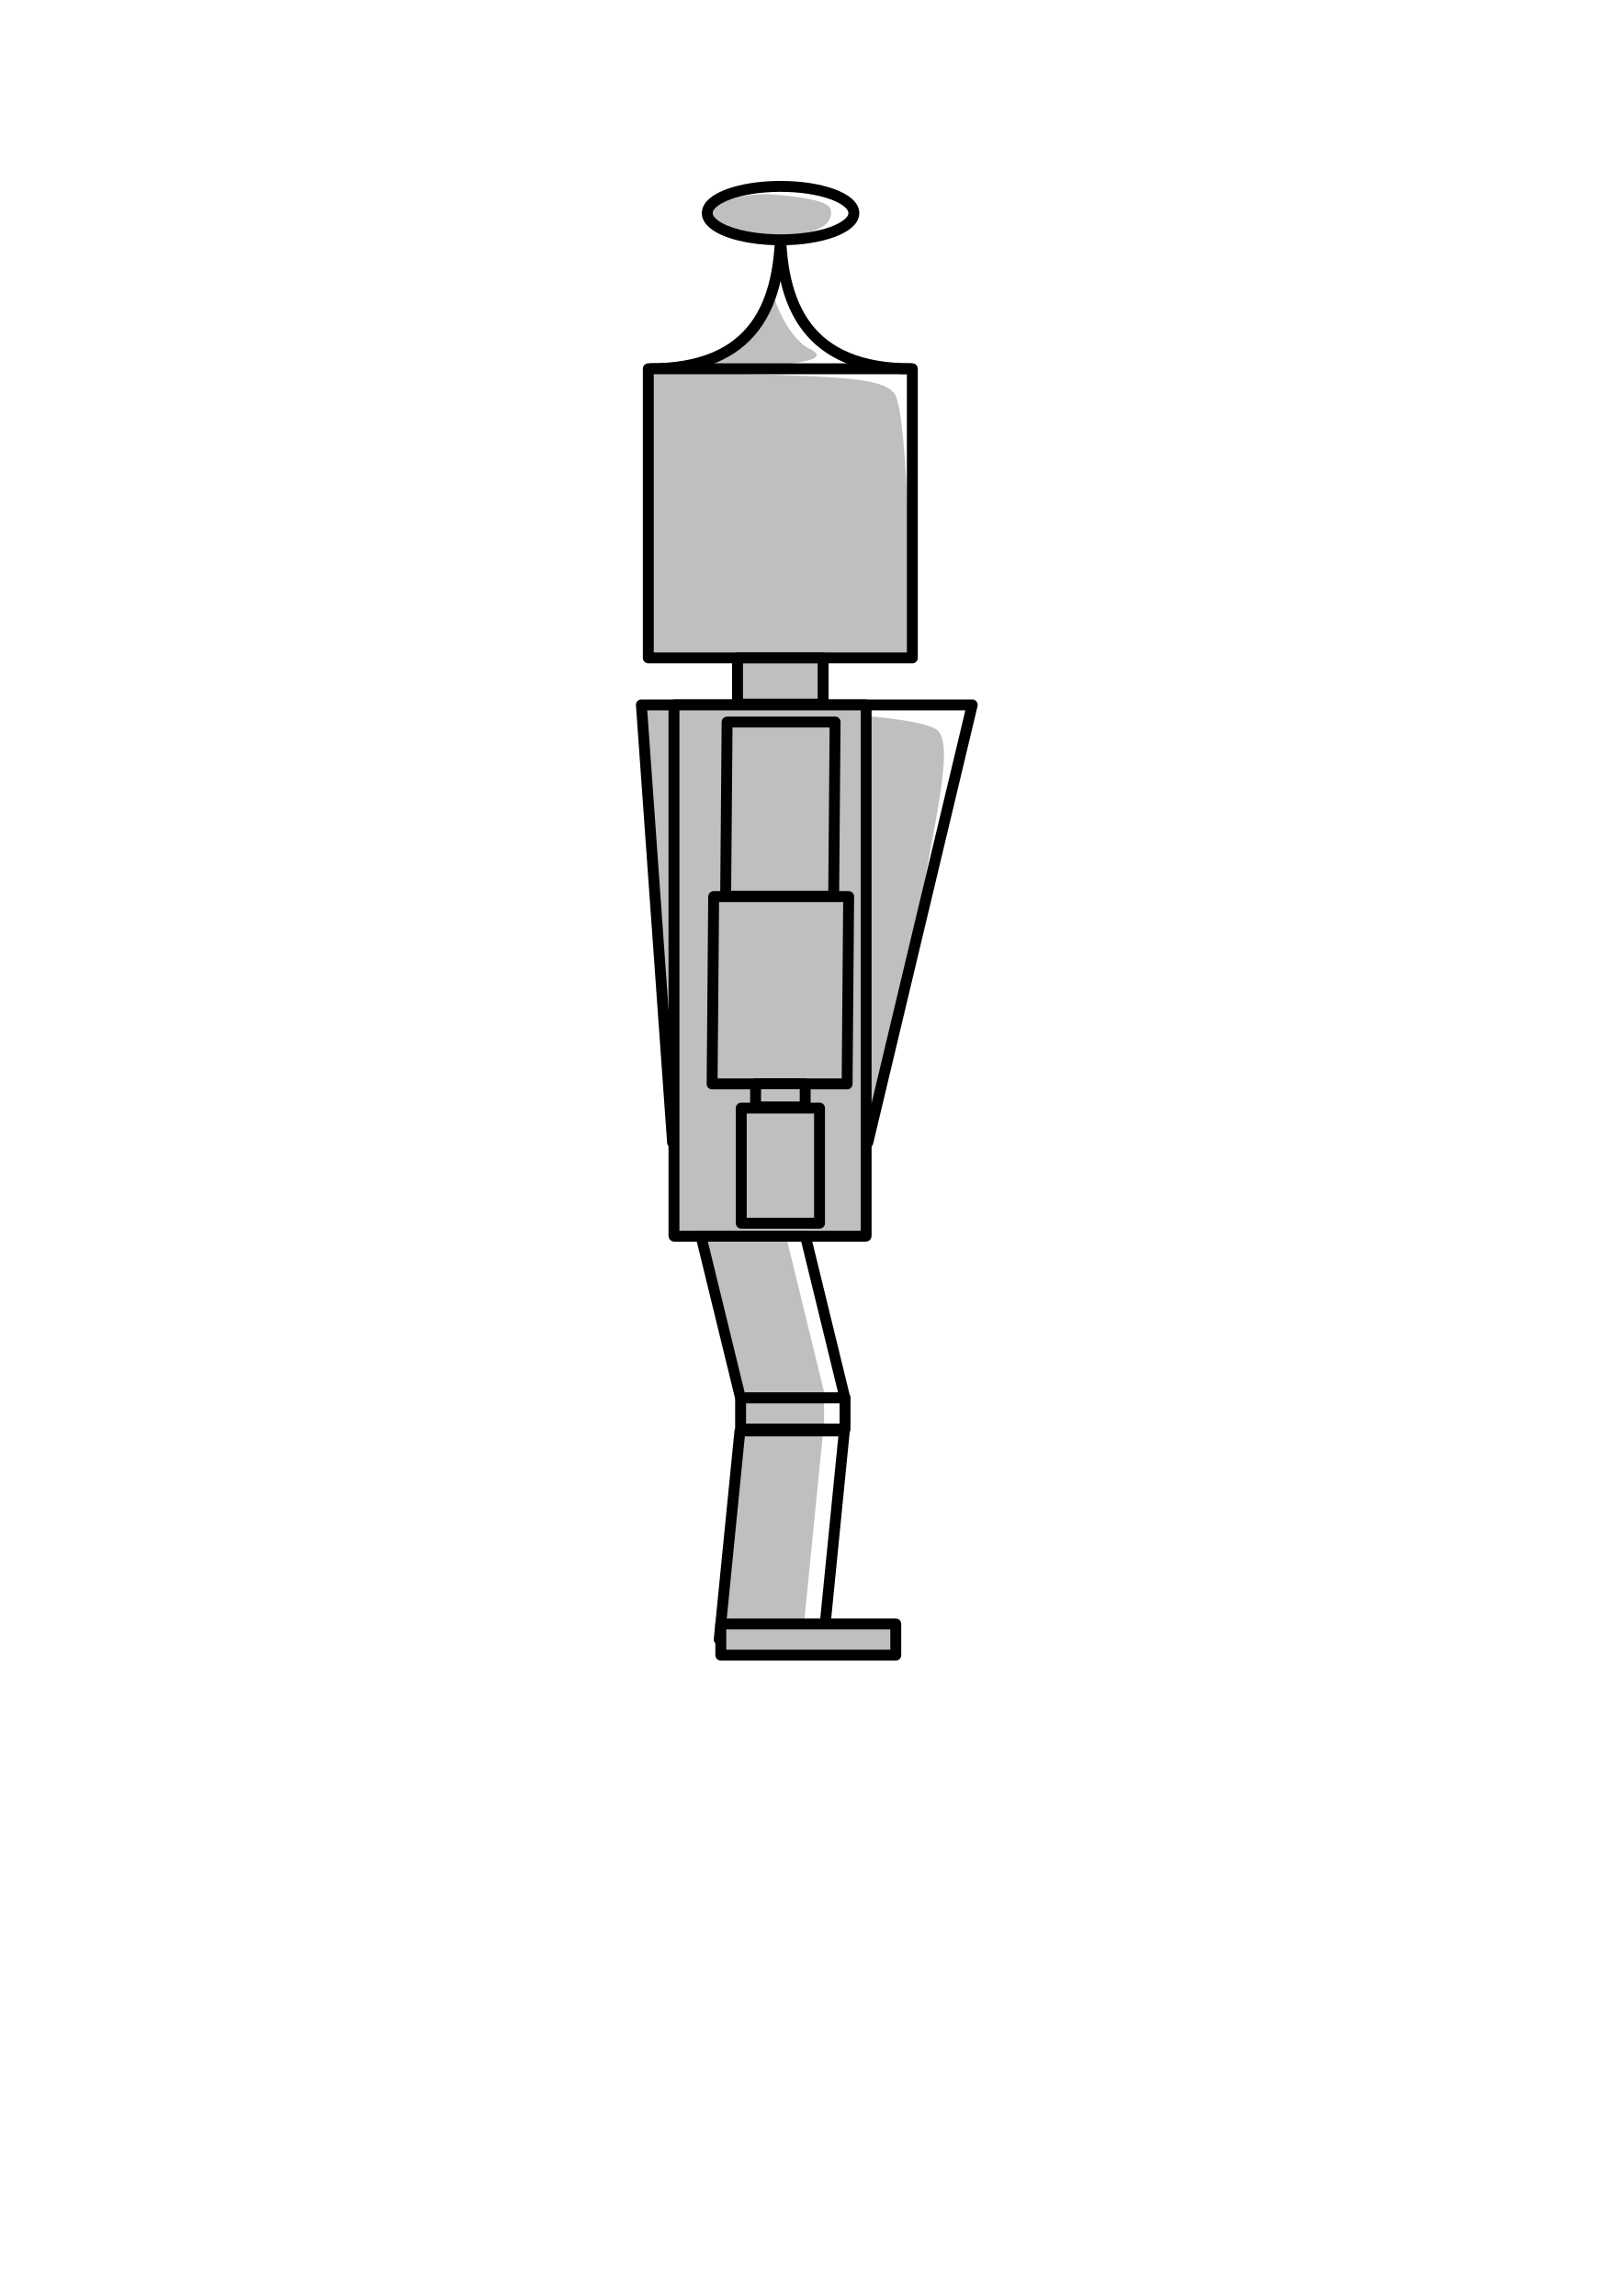
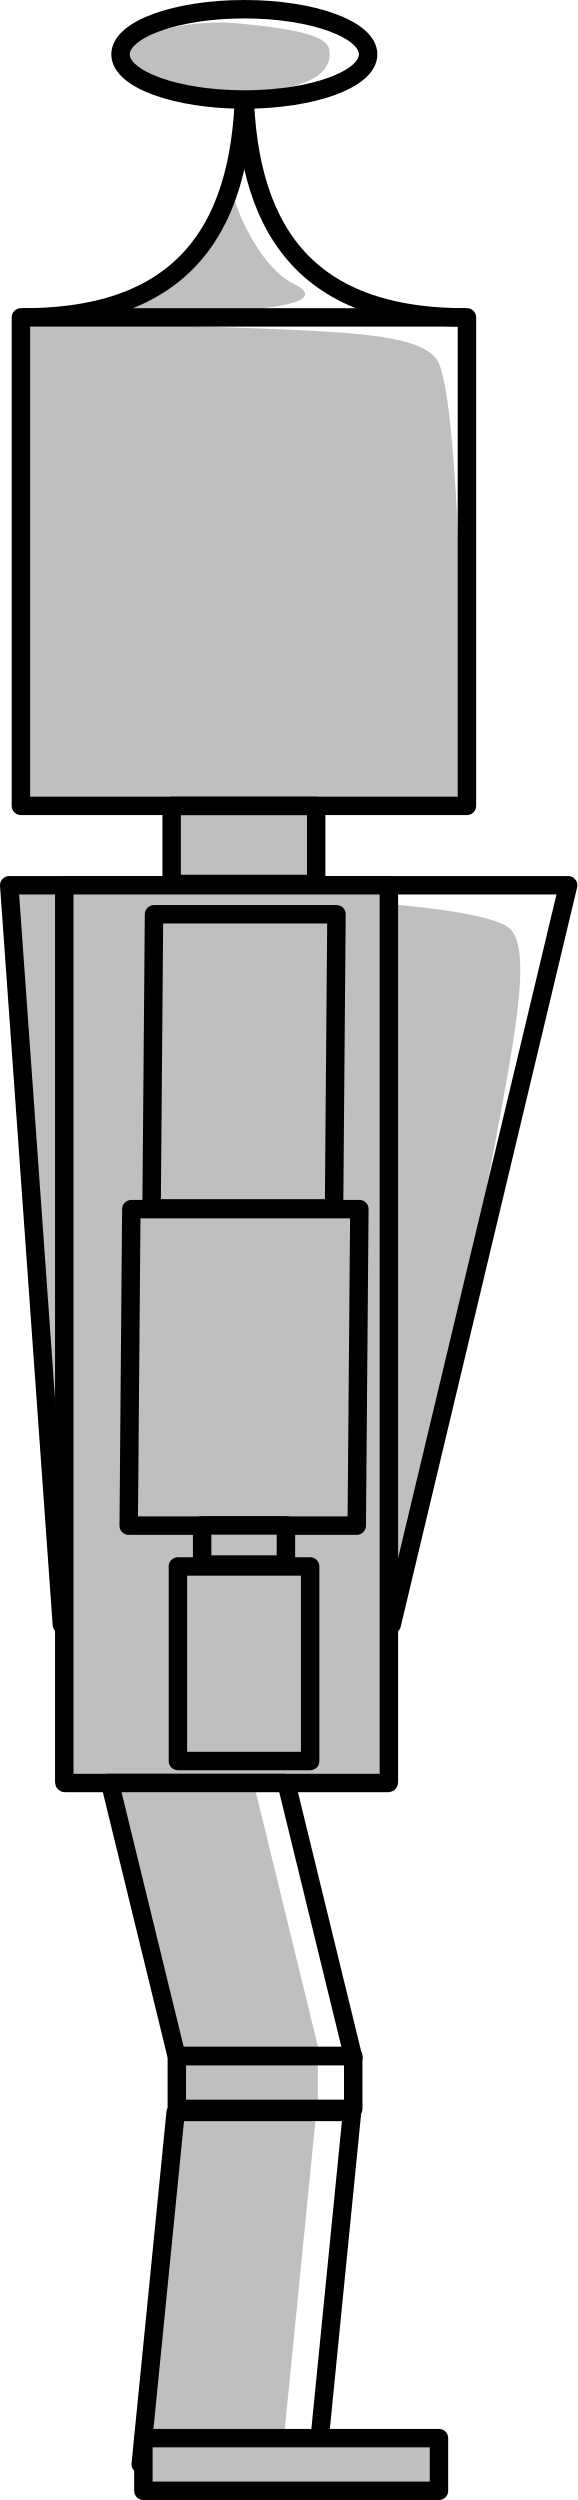
- <svg xmlns="http://www.w3.org/2000/svg" width="210mm" height="297mm" viewBox="0 0 744.094 1052.362" id="svg2" version="1.1">
+ <svg xmlns="http://www.w3.org/2000/svg" width="44.204mm" height="191.406mm" viewBox="0 0 156.627 678.209" id="svg2" version="1.1">
  <defs id="defs4" />
-   <g id="layer1">
+   <g id="layer1" transform="translate(-291.4266,-82.92159)">
    <g id="g5904" transform="translate(-236.3757,0)">
      <rect transform="matrix(1,0,-0.09881516,0.9951058,0,0)" y="659.155" x="640.163" height="95.826" width="38.571" id="rect4543-3-9-8-3" style="opacity:1;fill:#bfbfbf;fill-opacity:1;fill-rule:nonzero;stroke:none;stroke-width:5.012;stroke-linejoin:round;stroke-miterlimit:4;stroke-dasharray:none;stroke-dashoffset:0;stroke-opacity:1" />
      <rect y="640.755" x="576.429" height="14.286" width="37.589" id="rect4543-7-1-6-5" style="opacity:1;fill:#bfbfbf;fill-opacity:1;fill-rule:nonzero;stroke:none;stroke-width:5;stroke-linejoin:round;stroke-miterlimit:4;stroke-dasharray:none;stroke-dashoffset:0;stroke-opacity:1" />
      <rect transform="matrix(1,0,0.2370506,0.9714973,0,0)" y="583.097" x="419.079" height="76.21" width="39.271" id="rect4543-35-9-4" style="opacity:1;fill:#bfbfbf;fill-opacity:1;fill-rule:nonzero;stroke:none;stroke-width:5.073;stroke-linejoin:round;stroke-miterlimit:4;stroke-dasharray:none;stroke-dashoffset:0;stroke-opacity:1" />
      <g transform="translate(0.09567642,0)" id="g5635">
        <g id="g5603">
          <g transform="translate(237.2772,-0.4771635)" id="g4425-7">
            <g id="g4179-8">
              <path id="path4173-2" d="m 353.459,132.176 c -1.972,1.718 6.025,23.082 16.636,28.221 10.611,5.139 -7.813,7.145 -23.423,7.702 -7.718,0.747 -21.276,-0.126 -21.276,-0.126 l 1.263,-2.147 14.521,-9.218 z" style="fill:#bfbfbf;fill-opacity:1;fill-rule:evenodd;stroke:none;stroke-width:1px;stroke-linecap:butt;stroke-linejoin:miter;stroke-opacity:1" />
              <g id="g4167-1">
                <path style="fill:none;fill-rule:evenodd;stroke:#000000;stroke-width:5;stroke-linecap:butt;stroke-linejoin:miter;stroke-miterlimit:4;stroke-dasharray:none;stroke-opacity:1" d="m 296.606,169.503 c 23.667,0.036 38.933,-7.044 48.161,-19.241 9.228,-12.197 12.416,-29.51 11.926,-49.94" id="path4138-5" />
                <path style="fill:none;fill-rule:evenodd;stroke:#000000;stroke-width:5;stroke-linecap:butt;stroke-linejoin:miter;stroke-miterlimit:4;stroke-dasharray:none;stroke-opacity:1" d="m 416.815,169.503 c -23.667,0.036 -38.933,-7.044 -48.161,-19.241 -9.228,-12.197 -12.416,-29.51 -11.926,-49.94" id="path4138-8-5" />
              </g>
            </g>
            <g id="g4175-7">
              <path id="path4171-5" d="m 354.85,110.102 -22.315,-3.059 c -13.223,-7.586 -7.518,-8.396 -8.316,-11.534 1.774,-0.909 13.64,-7.347 31.054,-5.735 17.414,1.612 23.875,3.764 24.437,6.955 1.434,8.14 -9.401,10.928 -20.351,11.529 l -1.323,3.3" style="fill:#bfbfbf;fill-opacity:1;fill-rule:evenodd;stroke:none;stroke-width:1px;stroke-linecap:butt;stroke-linejoin:miter;stroke-opacity:1" />
              <ellipse ry="12.248" rx="33.588" cy="98.147" cx="356.711" id="path4155-7" style="opacity:1;fill:none;fill-opacity:1;fill-rule:nonzero;stroke:#000000;stroke-width:5;stroke-linejoin:round;stroke-miterlimit:4;stroke-dasharray:none;stroke-dashoffset:0;stroke-opacity:1" />
            </g>
          </g>
          <path id="path4336-6" d="m 653.652,299.803 c 0,-7.032 -0.514,-109.695 -7.491,-119.413 -6.977,-9.717 -42.027,-7.069 -113.39,-11.006 l 1.219,132.5 z" style="fill:#bfbfbf;fill-opacity:1;fill-rule:evenodd;stroke:none;stroke-width:1px;stroke-linecap:butt;stroke-linejoin:miter;stroke-opacity:1" />
          <rect y="169.028" x="533.377" height="132.51" width="121.001" id="rect4136-2" style="opacity:1;fill:none;fill-opacity:1;fill-rule:nonzero;stroke:#000000;stroke-width:5;stroke-linejoin:round;stroke-miterlimit:4;stroke-dasharray:none;stroke-dashoffset:0;stroke-opacity:1" />
        </g>
        <rect style="opacity:1;fill:#bfbfbf;fill-opacity:1;fill-rule:nonzero;stroke:#000000;stroke-width:5;stroke-linejoin:round;stroke-miterlimit:4;stroke-dasharray:none;stroke-dashoffset:0;stroke-opacity:1" id="rect4402-8" width="39.212" height="21.161" x="-613.483" y="301.566" transform="scale(-1,1)" />
      </g>
      <g id="g5730">
        <g id="g5668">
          <path id="path4491-5" d="m 666.41,335.117 c -8.006,-8.904 -95.951,-9.837 -95.951,-9.837 l -39.697,-0.884 12.98,198.841 90.76,-0.378 c 9.355,-32.248 15.733,-58.274 18.871,-79.419 8.316,-56.051 21.043,-99.418 13.037,-108.323 z" style="fill:#bfbfbf;fill-opacity:1;fill-rule:evenodd;stroke:none;stroke-width:1px;stroke-linecap:butt;stroke-linejoin:miter;stroke-opacity:1" />
          <path id="rect5631" d="m 530.302,323.08 151.627,0 -47.857,200.556 -89.485,0 z" style="opacity:1;fill:none;fill-opacity:1;fill-rule:nonzero;stroke:#000000;stroke-width:5;stroke-linejoin:round;stroke-miterlimit:4;stroke-dasharray:none;stroke-dashoffset:0;stroke-opacity:1" />
        </g>
        <rect style="opacity:1;fill:#bfbfbf;fill-opacity:1;fill-rule:nonzero;stroke:#000000;stroke-width:5;stroke-linejoin:round;stroke-miterlimit:4;stroke-dasharray:none;stroke-dashoffset:0;stroke-opacity:1" id="rect5672" width="88.062" height="243.544" x="545.235" y="323.077" rx="0.179" ry="0.179" />
      </g>
      <rect transform="matrix(1,0,0.2370506,0.9714973,0,0)" y="583.207" x="419.37" height="76.21" width="47.857" id="rect4543-35-9" style="opacity:1;fill:none;fill-opacity:1;fill-rule:nonzero;stroke:#000000;stroke-width:5.073;stroke-linejoin:round;stroke-miterlimit:4;stroke-dasharray:none;stroke-dashoffset:0;stroke-opacity:1" />
      <rect y="640.734" x="575.769" height="14.286" width="47.857" id="rect4543-7-1-6" style="opacity:1;fill:none;fill-opacity:1;fill-rule:nonzero;stroke:#000000;stroke-width:5;stroke-linejoin:round;stroke-miterlimit:4;stroke-dasharray:none;stroke-dashoffset:0;stroke-opacity:1" />
      <rect transform="matrix(1,0,-0.09881516,0.9951058,0,0)" y="659.081" x="640.587" height="95.826" width="47.857" id="rect4543-3-9-8" style="opacity:1;fill:none;fill-opacity:1;fill-rule:nonzero;stroke:#000000;stroke-width:5.012;stroke-linejoin:round;stroke-miterlimit:4;stroke-dasharray:none;stroke-dashoffset:0;stroke-opacity:1" />
      <rect y="744.345" x="566.699" height="14.286" width="80.186" id="rect4543-7-3-2-5" style="opacity:1;fill:#bfbfbf;fill-opacity:1;fill-rule:nonzero;stroke:#000000;stroke-width:5;stroke-linejoin:round;stroke-miterlimit:4;stroke-dasharray:none;stroke-dashoffset:0;stroke-opacity:1" />
      <g transform="translate(-325.5902,21.45305)" id="g5892">
        <g id="g5883">
          <g transform="translate(726.5284,-21.48877)" id="g4945-9">
            <g id="g4937-2">
              <rect y="331.618" x="169.706" height="78.287" width="39.396" id="rect4903-70" style="opacity:1;fill:#bfbfbf;fill-opacity:1;fill-rule:nonzero;stroke:none;stroke-width:5;stroke-linejoin:round;stroke-miterlimit:4;stroke-dasharray:none;stroke-dashoffset:0;stroke-opacity:1" />
              <rect transform="matrix(1,0,-0.00826761,0.9999658,0,0)" y="330.998" x="171.383" height="79.799" width="49.497" id="rect4756-1" style="opacity:1;fill:none;fill-opacity:1;fill-rule:nonzero;stroke:#000000;stroke-width:5;stroke-linejoin:round;stroke-miterlimit:4;stroke-dasharray:none;stroke-dashoffset:0;stroke-opacity:1" />
            </g>
            <g id="g4941-5">
              <rect y="409.653" x="161.624" height="86.873" width="53.033" id="rect4903-7-4" style="opacity:1;fill:#bfbfbf;fill-opacity:1;fill-rule:nonzero;stroke:none;stroke-width:5;stroke-linejoin:round;stroke-miterlimit:4;stroke-dasharray:none;stroke-dashoffset:0;stroke-opacity:1" />
              <rect transform="matrix(1,0,-0.00826761,0.9999658,0,0)" y="410.991" x="165.886" height="85.866" width="61.865" id="rect4756-9-3" style="opacity:1;fill:none;fill-opacity:1;fill-rule:nonzero;stroke:#000000;stroke-width:5;stroke-linejoin:round;stroke-miterlimit:4;stroke-dasharray:none;stroke-dashoffset:0;stroke-opacity:1" />
            </g>
          </g>
        </g>
        <rect style="opacity:1;fill:#bfbfbf;fill-opacity:1;fill-rule:nonzero;stroke:#000000;stroke-width:5;stroke-linejoin:round;stroke-miterlimit:4;stroke-dasharray:none;stroke-dashoffset:0;stroke-opacity:1" id="rect4881-29" width="22.728" height="10.607" x="908.23" y="475.29" />
        <rect style="opacity:1;fill:#bfbfbf;fill-opacity:1;fill-rule:nonzero;stroke:#000000;stroke-width:5;stroke-linejoin:round;stroke-miterlimit:4;stroke-dasharray:none;stroke-dashoffset:0;stroke-opacity:1" id="rect5881" width="35.871" height="52.78" x="901.658" y="486.424" />
      </g>
    </g>
  </g>
</svg>
